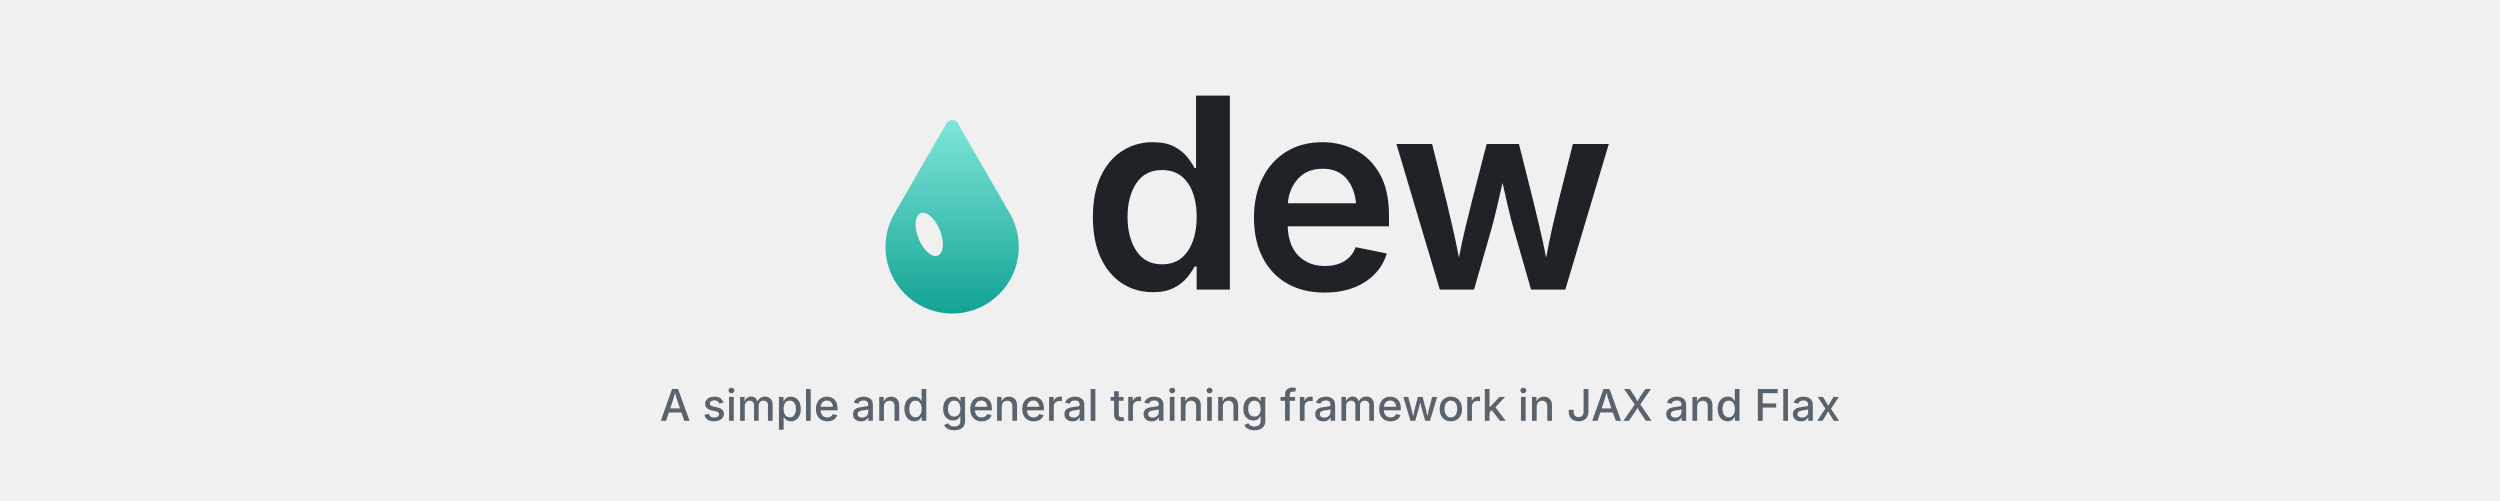
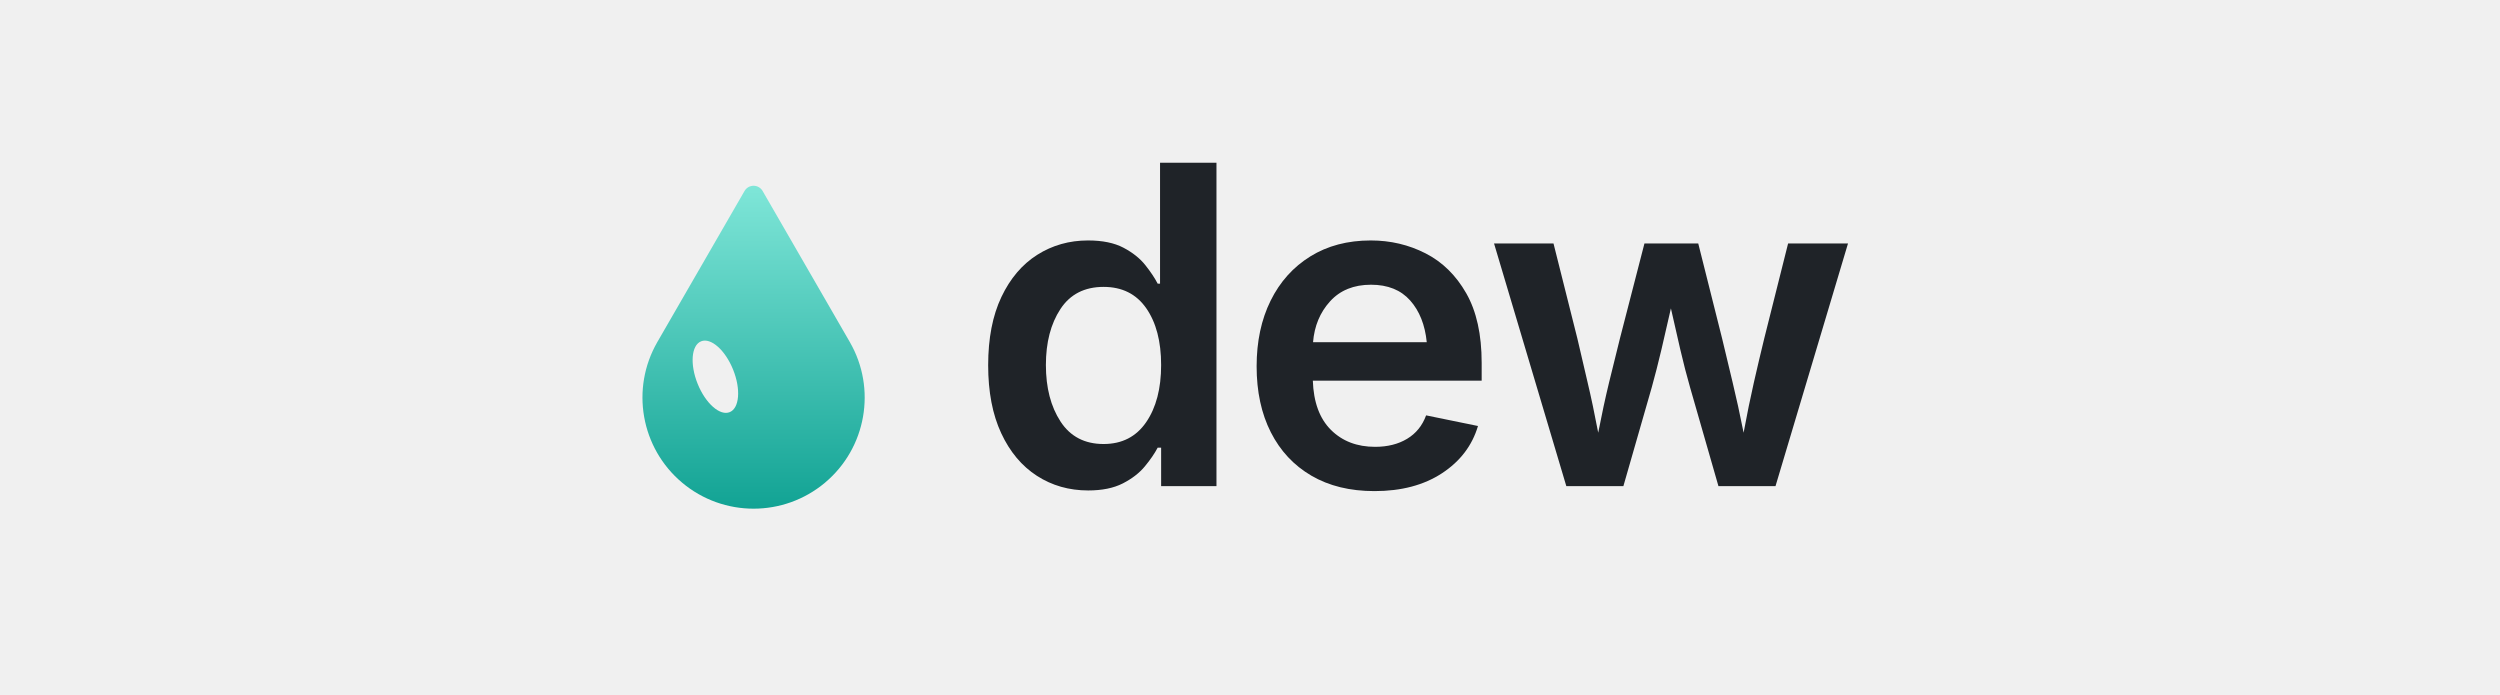
- <svg xmlns="http://www.w3.org/2000/svg" width="1200" height="240" viewBox="0 0 1200 240" role="img" aria-label="dew">
+ <svg xmlns="http://www.w3.org/2000/svg" width="720" height="200" viewBox="0 0 720 200" role="img" aria-label="dew">
  <defs>
    <linearGradient id="gb" x1="0" y1="0" x2="0" y2="1">
      <stop offset="0" stop-color="#7fe6d8" />
      <stop offset="1" stop-color="#12a394" />
    </linearGradient>
    <mask id="mb">
      <rect x="-40" y="-50" width="80" height="120" fill="#fff" />
      <ellipse cx="-11" cy="16" rx="5.5" ry="11" transform="rotate(-22 -11 16)" fill="#000" />
    </mask>
  </defs>
-   <g transform="translate(457.03 104.00) scale(1) translate(0 -7.5)">
+   <g transform="translate(217.03 100.00) scale(1) translate(0 -7.5)">
    <path mask="url(#mb)" fill="url(#gb)" d="M -2.6 -37.5 A 3 3 0 0 1 2.6 -37.5 L 27.713 6 A 32 32 0 1 1 -27.713 6 Z" />
  </g>
-   <g fill="#1f2328" transform="translate(519.03 139.00) scale(0.0625 -0.0625)">
+   <g fill="#1f2328" transform="translate(279.03 140.00) scale(0.0625 -0.0625)">
    <path transform="translate(0 0)" d="M550 -20Q418 -20 313.5 47.5Q209 115 149.0 244.0Q89 373 89 557Q89 743 150.0 871.5Q211 1000 315.5 1066.0Q420 1132 549 1132Q649 1132 712.5 1098.5Q776 1065 813.0 1018.5Q850 972 870 933H881V1490H1141V0H886V177H870Q849 137 811.0 91.0Q773 45 709.5 12.5Q646 -20 550 -20ZM621 194Q748 194 817.0 294.5Q886 395 886 558Q886 721 817.5 819.5Q749 918 621 918Q489 918 422.0 816.0Q355 714 355 558Q355 401 422.5 297.5Q490 194 621 194Z" />
    <path transform="translate(1237.04 0)" d="M632 -23Q463 -23 341.5 48.0Q220 119 154.5 248.0Q89 377 89 552Q89 724 153.5 854.5Q218 985 336.5 1058.5Q455 1132 615 1132Q751 1132 867.5 1072.5Q984 1013 1055.0 888.5Q1126 764 1126 568V486H348Q353 337 431.5 259.0Q510 181 635 181Q721 181 782.5 218.0Q844 255 870 326L1109 277Q1069 142 943.5 59.5Q818 -23 632 -23ZM349 663H873Q861 783 796.5 855.5Q732 928 616 928Q497 928 427.5 851.5Q358 775 349 663Z" />
    <path transform="translate(2376.08 0)" d="M377 0 44 1118H318L428 680Q449 588 474.5 480.5Q500 373 524 246Q548 370 574.0 477.5Q600 585 624 680L737 1118H985L1095 680Q1117 587 1143.0 479.5Q1169 372 1194 246Q1217 371 1241.5 478.5Q1266 586 1289 680L1399 1118H1675L1341 0H1078L947 456Q924 536 902.0 630.5Q880 725 859 819Q838 725 815.5 630.0Q793 535 771 456L640 0Z" />
  </g>
-   <g fill="#59636e" transform="translate(316.64 202.00) scale(0.010254 -0.010254)">
-     <path transform="translate(0 0)" d="M51 0 581 1490H861L1401 0H1154L1017 393H431L298 0ZM496 583H950L864 829Q834 918 799.0 1035.5Q764 1153 720 1311Q676 1151 641.5 1032.5Q607 914 579 829Z" />
-     <path transform="translate(1998.0 0)" d="M549 -23Q367 -23 247.5 55.5Q128 134 98 283L305 326Q350 155 551 155Q658 155 720.5 199.5Q783 244 783 306Q783 412 626 447L438 490Q130 559 130 799Q130 899 185.5 974.0Q241 1049 338.5 1090.5Q436 1132 563 1132Q744 1132 847.0 1054.5Q950 977 986 853L789 810Q768 869 716.0 913.5Q664 958 565 958Q474 958 413.0 917.0Q352 876 352 813Q352 757 392.5 722.5Q433 688 525 667L705 627Q1010 558 1010 325Q1010 223 951.5 144.5Q893 66 789.0 21.5Q685 -23 549 -23Z" />
-     <path transform="translate(3101.0 0)" d="M148 0V1118H368V0ZM259 1289Q202 1289 161.5 1327.0Q121 1365 121 1419Q121 1474 161.5 1512.0Q202 1550 259 1550Q316 1550 357.0 1512.0Q398 1474 398 1419Q398 1365 357.0 1327.0Q316 1289 259 1289Z" />
-     <path transform="translate(3617.0 0)" d="M148 0V1118H357L362 909Q405 1025 491.0 1081.0Q577 1137 677 1137Q786 1137 858.0 1075.0Q930 1013 963 902Q1005 1015 1101.5 1076.0Q1198 1137 1317 1137Q1416 1137 1496.0 1094.0Q1576 1051 1623.5 966.0Q1671 881 1671 754V0H1451V732Q1451 844 1388.5 894.0Q1326 944 1241 944Q1137 944 1077.5 880.0Q1018 816 1018 716V0H801V746Q801 836 743.5 890.0Q686 944 597 944Q505 944 436.5 880.5Q368 817 368 695V0Z" />
-     <path transform="translate(5436.0 0)" d="M148 -418V1118H362V936H380Q399 970 434.5 1016.5Q470 1063 534.0 1097.5Q598 1132 703 1132Q837 1132 942.5 1064.0Q1048 996 1109.0 867.0Q1170 738 1170 556Q1170 376 1110.0 246.0Q1050 116 944.5 47.0Q839 -22 703 -22Q601 -22 537.0 12.5Q473 47 436.5 93.0Q400 139 380 175H368V-418ZM654 165Q750 165 814.5 217.0Q879 269 912.0 358.0Q945 447 945 558Q945 668 912.5 755.5Q880 843 815.5 894.0Q751 945 654 945Q512 945 438.0 838.5Q364 732 364 558Q364 383 439.0 274.0Q514 165 654 165Z" />
-     <path transform="translate(6702.0 0)" d="M368 1490V0H148V1490Z" />
-     <path transform="translate(7218.0 0)" d="M630 -23Q465 -23 345.0 48.0Q225 119 160.5 248.0Q96 377 96 551Q96 723 159.5 854.0Q223 985 339.0 1058.5Q455 1132 611 1132Q738 1132 852.5 1075.5Q967 1019 1038.5 895.5Q1110 772 1110 570V492H317Q323 330 409.0 244.5Q495 159 632 159Q724 159 790.5 199.0Q857 239 886 317L1093 268Q1053 137 931.0 57.0Q809 -23 630 -23ZM318 656H892Q880 788 809.5 869.0Q739 950 612 950Q480 950 403.5 863.5Q327 777 318 656Z" />
-     <path transform="translate(8967.0 0)" d="M461 -25Q354 -25 268.5 14.5Q183 54 133.0 130.0Q83 206 83 316Q83 411 120.0 472.5Q157 534 219.0 569.5Q281 605 357.5 623.0Q434 641 513 650Q661 667 728.0 679.5Q795 692 795 751V757Q795 850 740.5 901.5Q686 953 581 953Q471 953 408.0 905.0Q345 857 322 800L115 854Q153 954 224.0 1015.0Q295 1076 386.5 1104.0Q478 1132 578 1132Q645 1132 721.0 1116.0Q797 1100 864.0 1058.5Q931 1017 973.0 940.0Q1015 863 1015 742V0H802V153H791Q758 87 677.5 31.0Q597 -25 461 -25ZM510 152Q599 152 663.0 187.5Q727 223 761.5 280.0Q796 337 796 403V546Q780 530 727.5 518.5Q675 507 617.0 499.0Q559 491 525 487Q432 474 365.5 436.5Q299 399 299 313Q299 233 358.5 192.5Q418 152 510 152Z" />
-     <path transform="translate(10130.0 0)" d="M368 662V0H148V1118H358L359 903Q411 1021 498.5 1076.5Q586 1132 704 1132Q875 1132 979.5 1024.5Q1084 917 1084 710V0H864V683Q864 804 801.0 872.0Q738 940 628 940Q516 940 442.0 867.5Q368 795 368 662Z" />
-     <path transform="translate(11362.0 0)" d="M564 -22Q428 -22 322.5 47.0Q217 116 156.5 246.0Q96 376 96 556Q96 738 157.0 867.0Q218 996 323.5 1064.0Q429 1132 564 1132Q668 1132 732.0 1097.5Q796 1063 831.5 1016.5Q867 970 886 936H898V1490H1118V0H904V175H886Q866 139 829.5 93.0Q793 47 729.0 12.5Q665 -22 564 -22ZM612 165Q752 165 827.0 274.0Q902 383 902 558Q902 732 828.0 838.5Q754 945 612 945Q515 945 450.5 894.0Q386 843 353.5 755.5Q321 668 321 558Q321 447 354.0 358.0Q387 269 452.0 217.0Q517 165 612 165Z" />
-     <path transform="translate(13174.0 0)" d="M616 -442Q422 -442 305.0 -371.0Q188 -300 141 -199L325 -112Q345 -144 378.5 -179.5Q412 -215 468.5 -240.0Q525 -265 615 -265Q742 -265 822.0 -204.5Q902 -144 902 -15V203H883Q863 166 827.5 123.0Q792 80 728.5 48.5Q665 17 563 17Q431 17 325.5 79.0Q220 141 158.0 262.5Q96 384 96 563Q96 741 157.5 868.5Q219 996 325.0 1064.0Q431 1132 566 1132Q669 1132 733.5 1097.5Q798 1063 834.5 1017.0Q871 971 890 936H906V1118H1121V-16Q1121 -163 1054.0 -257.0Q987 -351 873.0 -396.5Q759 -442 616 -442ZM614 200Q754 200 828.5 297.0Q903 394 903 566Q903 734 829.5 839.5Q756 945 614 945Q517 945 451.5 894.5Q386 844 353.5 758.5Q321 673 321 566Q321 402 395.5 301.0Q470 200 614 200Z" />
-     <path transform="translate(14443.0 0)" d="M630 -23Q465 -23 345.0 48.0Q225 119 160.5 248.0Q96 377 96 551Q96 723 159.5 854.0Q223 985 339.0 1058.5Q455 1132 611 1132Q738 1132 852.5 1075.5Q967 1019 1038.5 895.5Q1110 772 1110 570V492H317Q323 330 409.0 244.5Q495 159 632 159Q724 159 790.5 199.0Q857 239 886 317L1093 268Q1053 137 931.0 57.0Q809 -23 630 -23ZM318 656H892Q880 788 809.5 869.0Q739 950 612 950Q480 950 403.5 863.5Q327 777 318 656Z" />
-     <path transform="translate(15646.0 0)" d="M368 662V0H148V1118H358L359 903Q411 1021 498.5 1076.5Q586 1132 704 1132Q875 1132 979.5 1024.5Q1084 917 1084 710V0H864V683Q864 804 801.0 872.0Q738 940 628 940Q516 940 442.0 867.5Q368 795 368 662Z" />
-     <path transform="translate(16878.0 0)" d="M630 -23Q465 -23 345.0 48.0Q225 119 160.5 248.0Q96 377 96 551Q96 723 159.5 854.0Q223 985 339.0 1058.5Q455 1132 611 1132Q738 1132 852.5 1075.5Q967 1019 1038.5 895.5Q1110 772 1110 570V492H317Q323 330 409.0 244.5Q495 159 632 159Q724 159 790.5 199.0Q857 239 886 317L1093 268Q1053 137 931.0 57.0Q809 -23 630 -23ZM318 656H892Q880 788 809.5 869.0Q739 950 612 950Q480 950 403.5 863.5Q327 777 318 656Z" />
-     <path transform="translate(18081.0 0)" d="M148 0V1118H361V938H373Q403 1029 480.5 1081.5Q558 1134 656 1134Q677 1134 704.5 1132.0Q732 1130 749 1128V918Q737 921 703.0 925.5Q669 930 634 930Q519 930 443.5 859.5Q368 789 368 679V0Z" />
-     <path transform="translate(18864.0 0)" d="M461 -25Q354 -25 268.5 14.5Q183 54 133.0 130.0Q83 206 83 316Q83 411 120.0 472.5Q157 534 219.0 569.5Q281 605 357.5 623.0Q434 641 513 650Q661 667 728.0 679.5Q795 692 795 751V757Q795 850 740.5 901.5Q686 953 581 953Q471 953 408.0 905.0Q345 857 322 800L115 854Q153 954 224.0 1015.0Q295 1076 386.5 1104.0Q478 1132 578 1132Q645 1132 721.0 1116.0Q797 1100 864.0 1058.5Q931 1017 973.0 940.0Q1015 863 1015 742V0H802V153H791Q758 87 677.5 31.0Q597 -25 461 -25ZM510 152Q599 152 663.0 187.5Q727 223 761.5 280.0Q796 337 796 403V546Q780 530 727.5 518.5Q675 507 617.0 499.0Q559 491 525 487Q432 474 365.5 436.5Q299 399 299 313Q299 233 358.5 192.5Q418 152 510 152Z" />
-     <path transform="translate(20027.0 0)" d="M368 1490V0H148V1490Z" />
-     <path transform="translate(21089.0 0)" d="M626 1118V939H403V302Q403 235 431.5 203.5Q460 172 525 172Q543 172 570.5 176.0Q598 180 618 184L657 8Q622 -4 581.5 -9.5Q541 -15 503 -15Q351 -15 267.0 63.5Q183 142 183 284V939H20V1118H183V1384H403V1118Z" />
-     <path transform="translate(21786.0 0)" d="M148 0V1118H361V938H373Q403 1029 480.5 1081.5Q558 1134 656 1134Q677 1134 704.5 1132.0Q732 1130 749 1128V918Q737 921 703.0 925.5Q669 930 634 930Q519 930 443.5 859.5Q368 789 368 679V0Z" />
-     <path transform="translate(22569.0 0)" d="M461 -25Q354 -25 268.5 14.5Q183 54 133.0 130.0Q83 206 83 316Q83 411 120.0 472.5Q157 534 219.0 569.5Q281 605 357.5 623.0Q434 641 513 650Q661 667 728.0 679.5Q795 692 795 751V757Q795 850 740.5 901.5Q686 953 581 953Q471 953 408.0 905.0Q345 857 322 800L115 854Q153 954 224.0 1015.0Q295 1076 386.5 1104.0Q478 1132 578 1132Q645 1132 721.0 1116.0Q797 1100 864.0 1058.5Q931 1017 973.0 940.0Q1015 863 1015 742V0H802V153H791Q758 87 677.5 31.0Q597 -25 461 -25ZM510 152Q599 152 663.0 187.5Q727 223 761.5 280.0Q796 337 796 403V546Q780 530 727.5 518.5Q675 507 617.0 499.0Q559 491 525 487Q432 474 365.5 436.5Q299 399 299 313Q299 233 358.5 192.5Q418 152 510 152Z" />
-     <path transform="translate(23732.0 0)" d="M148 0V1118H368V0ZM259 1289Q202 1289 161.5 1327.0Q121 1365 121 1419Q121 1474 161.5 1512.0Q202 1550 259 1550Q316 1550 357.0 1512.0Q398 1474 398 1419Q398 1365 357.0 1327.0Q316 1289 259 1289Z" />
-     <path transform="translate(24248.0 0)" d="M368 662V0H148V1118H358L359 903Q411 1021 498.5 1076.5Q586 1132 704 1132Q875 1132 979.5 1024.5Q1084 917 1084 710V0H864V683Q864 804 801.0 872.0Q738 940 628 940Q516 940 442.0 867.5Q368 795 368 662Z" />
-     <path transform="translate(25480.0 0)" d="M148 0V1118H368V0ZM259 1289Q202 1289 161.5 1327.0Q121 1365 121 1419Q121 1474 161.5 1512.0Q202 1550 259 1550Q316 1550 357.0 1512.0Q398 1474 398 1419Q398 1365 357.0 1327.0Q316 1289 259 1289Z" />
-     <path transform="translate(25996.0 0)" d="M368 662V0H148V1118H358L359 903Q411 1021 498.5 1076.5Q586 1132 704 1132Q875 1132 979.5 1024.5Q1084 917 1084 710V0H864V683Q864 804 801.0 872.0Q738 940 628 940Q516 940 442.0 867.5Q368 795 368 662Z" />
-     <path transform="translate(27228.0 0)" d="M616 -442Q422 -442 305.0 -371.0Q188 -300 141 -199L325 -112Q345 -144 378.5 -179.5Q412 -215 468.5 -240.0Q525 -265 615 -265Q742 -265 822.0 -204.5Q902 -144 902 -15V203H883Q863 166 827.5 123.0Q792 80 728.5 48.5Q665 17 563 17Q431 17 325.5 79.0Q220 141 158.0 262.5Q96 384 96 563Q96 741 157.5 868.5Q219 996 325.0 1064.0Q431 1132 566 1132Q669 1132 733.5 1097.5Q798 1063 834.5 1017.0Q871 971 890 936H906V1118H1121V-16Q1121 -163 1054.0 -257.0Q987 -351 873.0 -396.5Q759 -442 616 -442ZM614 200Q754 200 828.5 297.0Q903 394 903 566Q903 734 829.5 839.5Q756 945 614 945Q517 945 451.5 894.5Q386 844 353.5 758.5Q321 673 321 566Q321 402 395.5 301.0Q470 200 614 200Z" />
-     <path transform="translate(29043.0 0)" d="M702 1118V939H452V0H232V939H20V1118H232V1246Q232 1350 278.5 1420.0Q325 1490 400.5 1525.0Q476 1560 565 1560Q631 1560 678.5 1549.5Q726 1539 749 1530L698 1352Q682 1356 658.0 1362.0Q634 1368 600 1368Q521 1368 486.5 1329.0Q452 1290 452 1216V1118Z" />
-     <path transform="translate(29820.0 0)" d="M148 0V1118H361V938H373Q403 1029 480.5 1081.5Q558 1134 656 1134Q677 1134 704.5 1132.0Q732 1130 749 1128V918Q737 921 703.0 925.5Q669 930 634 930Q519 930 443.5 859.5Q368 789 368 679V0Z" />
-     <path transform="translate(30603.0 0)" d="M461 -25Q354 -25 268.5 14.5Q183 54 133.0 130.0Q83 206 83 316Q83 411 120.0 472.5Q157 534 219.0 569.5Q281 605 357.5 623.0Q434 641 513 650Q661 667 728.0 679.5Q795 692 795 751V757Q795 850 740.5 901.5Q686 953 581 953Q471 953 408.0 905.0Q345 857 322 800L115 854Q153 954 224.0 1015.0Q295 1076 386.5 1104.0Q478 1132 578 1132Q645 1132 721.0 1116.0Q797 1100 864.0 1058.5Q931 1017 973.0 940.0Q1015 863 1015 742V0H802V153H791Q758 87 677.5 31.0Q597 -25 461 -25ZM510 152Q599 152 663.0 187.5Q727 223 761.5 280.0Q796 337 796 403V546Q780 530 727.5 518.5Q675 507 617.0 499.0Q559 491 525 487Q432 474 365.5 436.5Q299 399 299 313Q299 233 358.5 192.5Q418 152 510 152Z" />
-     <path transform="translate(31766.0 0)" d="M148 0V1118H357L362 909Q405 1025 491.0 1081.0Q577 1137 677 1137Q786 1137 858.0 1075.0Q930 1013 963 902Q1005 1015 1101.5 1076.0Q1198 1137 1317 1137Q1416 1137 1496.0 1094.0Q1576 1051 1623.5 966.0Q1671 881 1671 754V0H1451V732Q1451 844 1388.5 894.0Q1326 944 1241 944Q1137 944 1077.5 880.0Q1018 816 1018 716V0H801V746Q801 836 743.5 890.0Q686 944 597 944Q505 944 436.5 880.5Q368 817 368 695V0Z" />
-     <path transform="translate(33585.0 0)" d="M630 -23Q465 -23 345.0 48.0Q225 119 160.5 248.0Q96 377 96 551Q96 723 159.5 854.0Q223 985 339.0 1058.5Q455 1132 611 1132Q738 1132 852.5 1075.5Q967 1019 1038.5 895.5Q1110 772 1110 570V492H317Q323 330 409.0 244.5Q495 159 632 159Q724 159 790.5 199.0Q857 239 886 317L1093 268Q1053 137 931.0 57.0Q809 -23 630 -23ZM318 656H892Q880 788 809.5 869.0Q739 950 612 950Q480 950 403.5 863.5Q327 777 318 656Z" />
-     <path transform="translate(34754.0 0)" d="M393 0 57 1118H289L412 655Q435 565 461.5 457.5Q488 350 514 219Q540 345 566.0 453.0Q592 561 617 655L740 1118H960L1082 655Q1105 564 1131.0 456.5Q1157 349 1183 221Q1208 348 1234.0 455.0Q1260 562 1284 655L1407 1118H1641L1304 0H1083L945 481Q920 569 896.0 667.5Q872 766 849 867Q825 766 801.0 666.5Q777 567 752 481L614 0Z" />
-     <path transform="translate(36418.0 0)" d="M618 -23Q461 -23 343.5 49.0Q226 121 161.0 250.5Q96 380 96 553Q96 727 161.0 857.5Q226 988 343.5 1060.0Q461 1132 618 1132Q776 1132 893.5 1060.0Q1011 988 1076.0 857.5Q1141 727 1141 553Q1141 380 1076.0 250.5Q1011 121 893.5 49.0Q776 -23 618 -23ZM618 163Q720 163 786.5 216.5Q853 270 885.5 358.5Q918 447 918 553Q918 660 885.5 749.5Q853 839 786.5 892.5Q720 946 618 946Q517 946 451.0 892.5Q385 839 352.5 749.5Q320 660 320 553Q320 447 352.5 358.5Q385 270 451.0 216.5Q517 163 618 163Z" />
-     <path transform="translate(37655.0 0)" d="M148 0V1118H361V938H373Q403 1029 480.5 1081.5Q558 1134 656 1134Q677 1134 704.5 1132.0Q732 1130 749 1128V918Q737 921 703.0 925.5Q669 930 634 930Q519 930 443.5 859.5Q368 789 368 679V0Z" />
-     <path transform="translate(38479.0 0)" d="M148 0V1490H368V646H388L829 1118H1093L643 636L1124 0H852L475 501L368 394V0Z" />
-     <path transform="translate(40170.0 0)" d="M148 0V1118H368V0ZM259 1289Q202 1289 161.5 1327.0Q121 1365 121 1419Q121 1474 161.5 1512.0Q202 1550 259 1550Q316 1550 357.0 1512.0Q398 1474 398 1419Q398 1365 357.0 1327.0Q316 1289 259 1289Z" />
-     <path transform="translate(40686.0 0)" d="M368 662V0H148V1118H358L359 903Q411 1021 498.5 1076.5Q586 1132 704 1132Q875 1132 979.5 1024.5Q1084 917 1084 710V0H864V683Q864 804 801.0 872.0Q738 940 628 940Q516 940 442.0 867.5Q368 795 368 662Z" />
-     <path transform="translate(42464.0 0)" d="M552 -20Q343 -20 216.0 97.5Q89 215 89 433V516H318V432Q318 305 382.0 239.0Q446 173 552 173Q658 173 722.0 239.0Q786 305 786 432V1490H1013V434Q1013 215 887.0 97.5Q761 -20 552 -20Z" />
-     <path transform="translate(43602.0 0)" d="M51 0 581 1490H861L1401 0H1154L1017 393H431L298 0ZM496 583H950L864 829Q834 918 799.0 1035.5Q764 1153 720 1311Q676 1151 641.5 1032.5Q607 914 579 829Z" />
-     <path transform="translate(45054.0 0)" d="M55 0 589 763 93 1490H358L555 1196Q616 1105 650.0 1045.0Q684 985 720 914Q756 984 790.5 1044.5Q825 1105 887 1196L1088 1490H1347L852 770L1380 0H1114L871 356Q816 437 784.5 489.5Q753 542 718 608Q684 544 651.5 490.5Q619 437 563 356L317 0Z" />
-     <path transform="translate(47035.0 0)" d="M461 -25Q354 -25 268.5 14.5Q183 54 133.0 130.0Q83 206 83 316Q83 411 120.0 472.5Q157 534 219.0 569.5Q281 605 357.5 623.0Q434 641 513 650Q661 667 728.0 679.5Q795 692 795 751V757Q795 850 740.5 901.5Q686 953 581 953Q471 953 408.0 905.0Q345 857 322 800L115 854Q153 954 224.0 1015.0Q295 1076 386.5 1104.0Q478 1132 578 1132Q645 1132 721.0 1116.0Q797 1100 864.0 1058.5Q931 1017 973.0 940.0Q1015 863 1015 742V0H802V153H791Q758 87 677.5 31.0Q597 -25 461 -25ZM510 152Q599 152 663.0 187.5Q727 223 761.5 280.0Q796 337 796 403V546Q780 530 727.5 518.5Q675 507 617.0 499.0Q559 491 525 487Q432 474 365.5 436.5Q299 399 299 313Q299 233 358.5 192.5Q418 152 510 152Z" />
-     <path transform="translate(48198.0 0)" d="M368 662V0H148V1118H358L359 903Q411 1021 498.5 1076.5Q586 1132 704 1132Q875 1132 979.5 1024.5Q1084 917 1084 710V0H864V683Q864 804 801.0 872.0Q738 940 628 940Q516 940 442.0 867.5Q368 795 368 662Z" />
-     <path transform="translate(49430.0 0)" d="M564 -22Q428 -22 322.5 47.0Q217 116 156.5 246.0Q96 376 96 556Q96 738 157.0 867.0Q218 996 323.5 1064.0Q429 1132 564 1132Q668 1132 732.0 1097.5Q796 1063 831.5 1016.5Q867 970 886 936H898V1490H1118V0H904V175H886Q866 139 829.5 93.0Q793 47 729.0 12.5Q665 -22 564 -22ZM612 165Q752 165 827.0 274.0Q902 383 902 558Q902 732 828.0 838.5Q754 945 612 945Q515 945 450.5 894.0Q386 843 353.5 755.5Q321 668 321 558Q321 447 354.0 358.0Q387 269 452.0 217.0Q517 165 612 165Z" />
-     <path transform="translate(51242.0 0)" d="M165 0V1490H1092V1294H393V815H1025V620H393V0Z" />
-     <path transform="translate(52449.0 0)" d="M368 1490V0H148V1490Z" />
-     <path transform="translate(52965.0 0)" d="M461 -25Q354 -25 268.5 14.5Q183 54 133.0 130.0Q83 206 83 316Q83 411 120.0 472.5Q157 534 219.0 569.5Q281 605 357.5 623.0Q434 641 513 650Q661 667 728.0 679.5Q795 692 795 751V757Q795 850 740.5 901.5Q686 953 581 953Q471 953 408.0 905.0Q345 857 322 800L115 854Q153 954 224.0 1015.0Q295 1076 386.5 1104.0Q478 1132 578 1132Q645 1132 721.0 1116.0Q797 1100 864.0 1058.5Q931 1017 973.0 940.0Q1015 863 1015 742V0H802V153H791Q758 87 677.5 31.0Q597 -25 461 -25ZM510 152Q599 152 663.0 187.5Q727 223 761.5 280.0Q796 337 796 403V546Q780 530 727.5 518.5Q675 507 617.0 499.0Q559 491 525 487Q432 474 365.5 436.5Q299 399 299 313Q299 233 358.5 192.5Q418 152 510 152Z" />
-     <path transform="translate(54128.0 0)" d="M57 0 439 574 80 1118H328L454 915Q490 856 519.0 801.5Q548 747 575 696Q602 747 629.5 801.5Q657 856 694 915L823 1118H1067L703 566L1084 0H837L687 238Q652 294 623.5 346.0Q595 398 568 448Q543 398 516.0 346.0Q489 294 454 238L302 0Z" />
-   </g>
</svg>
